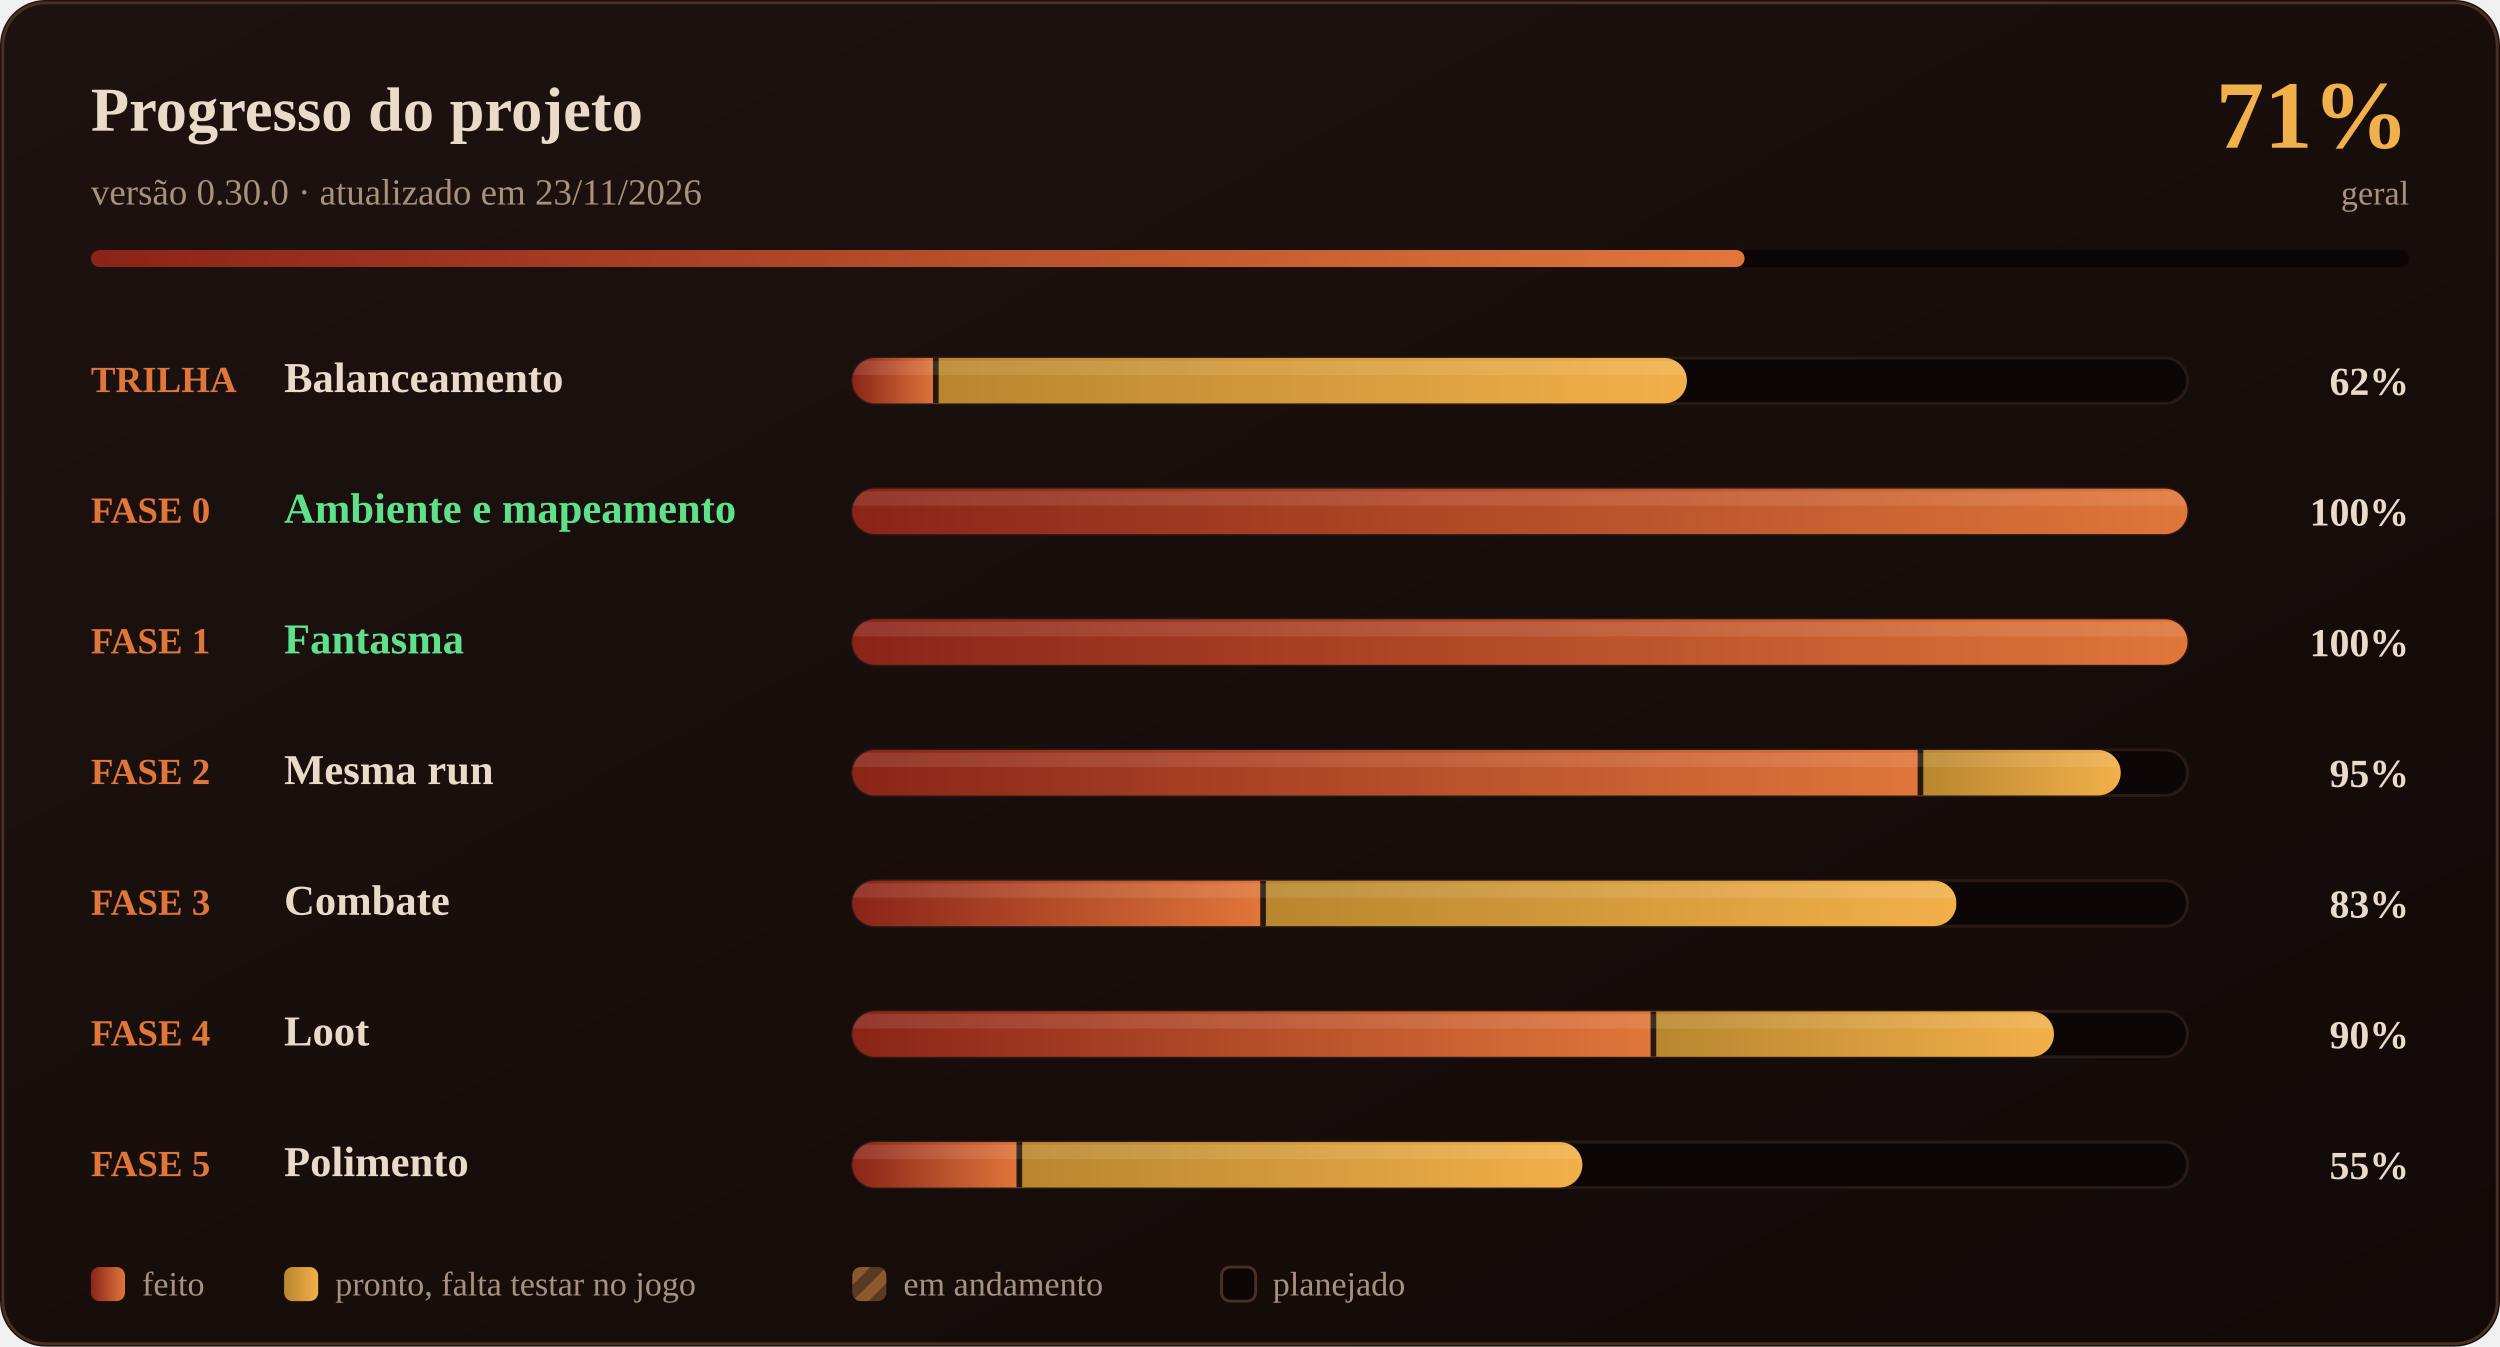
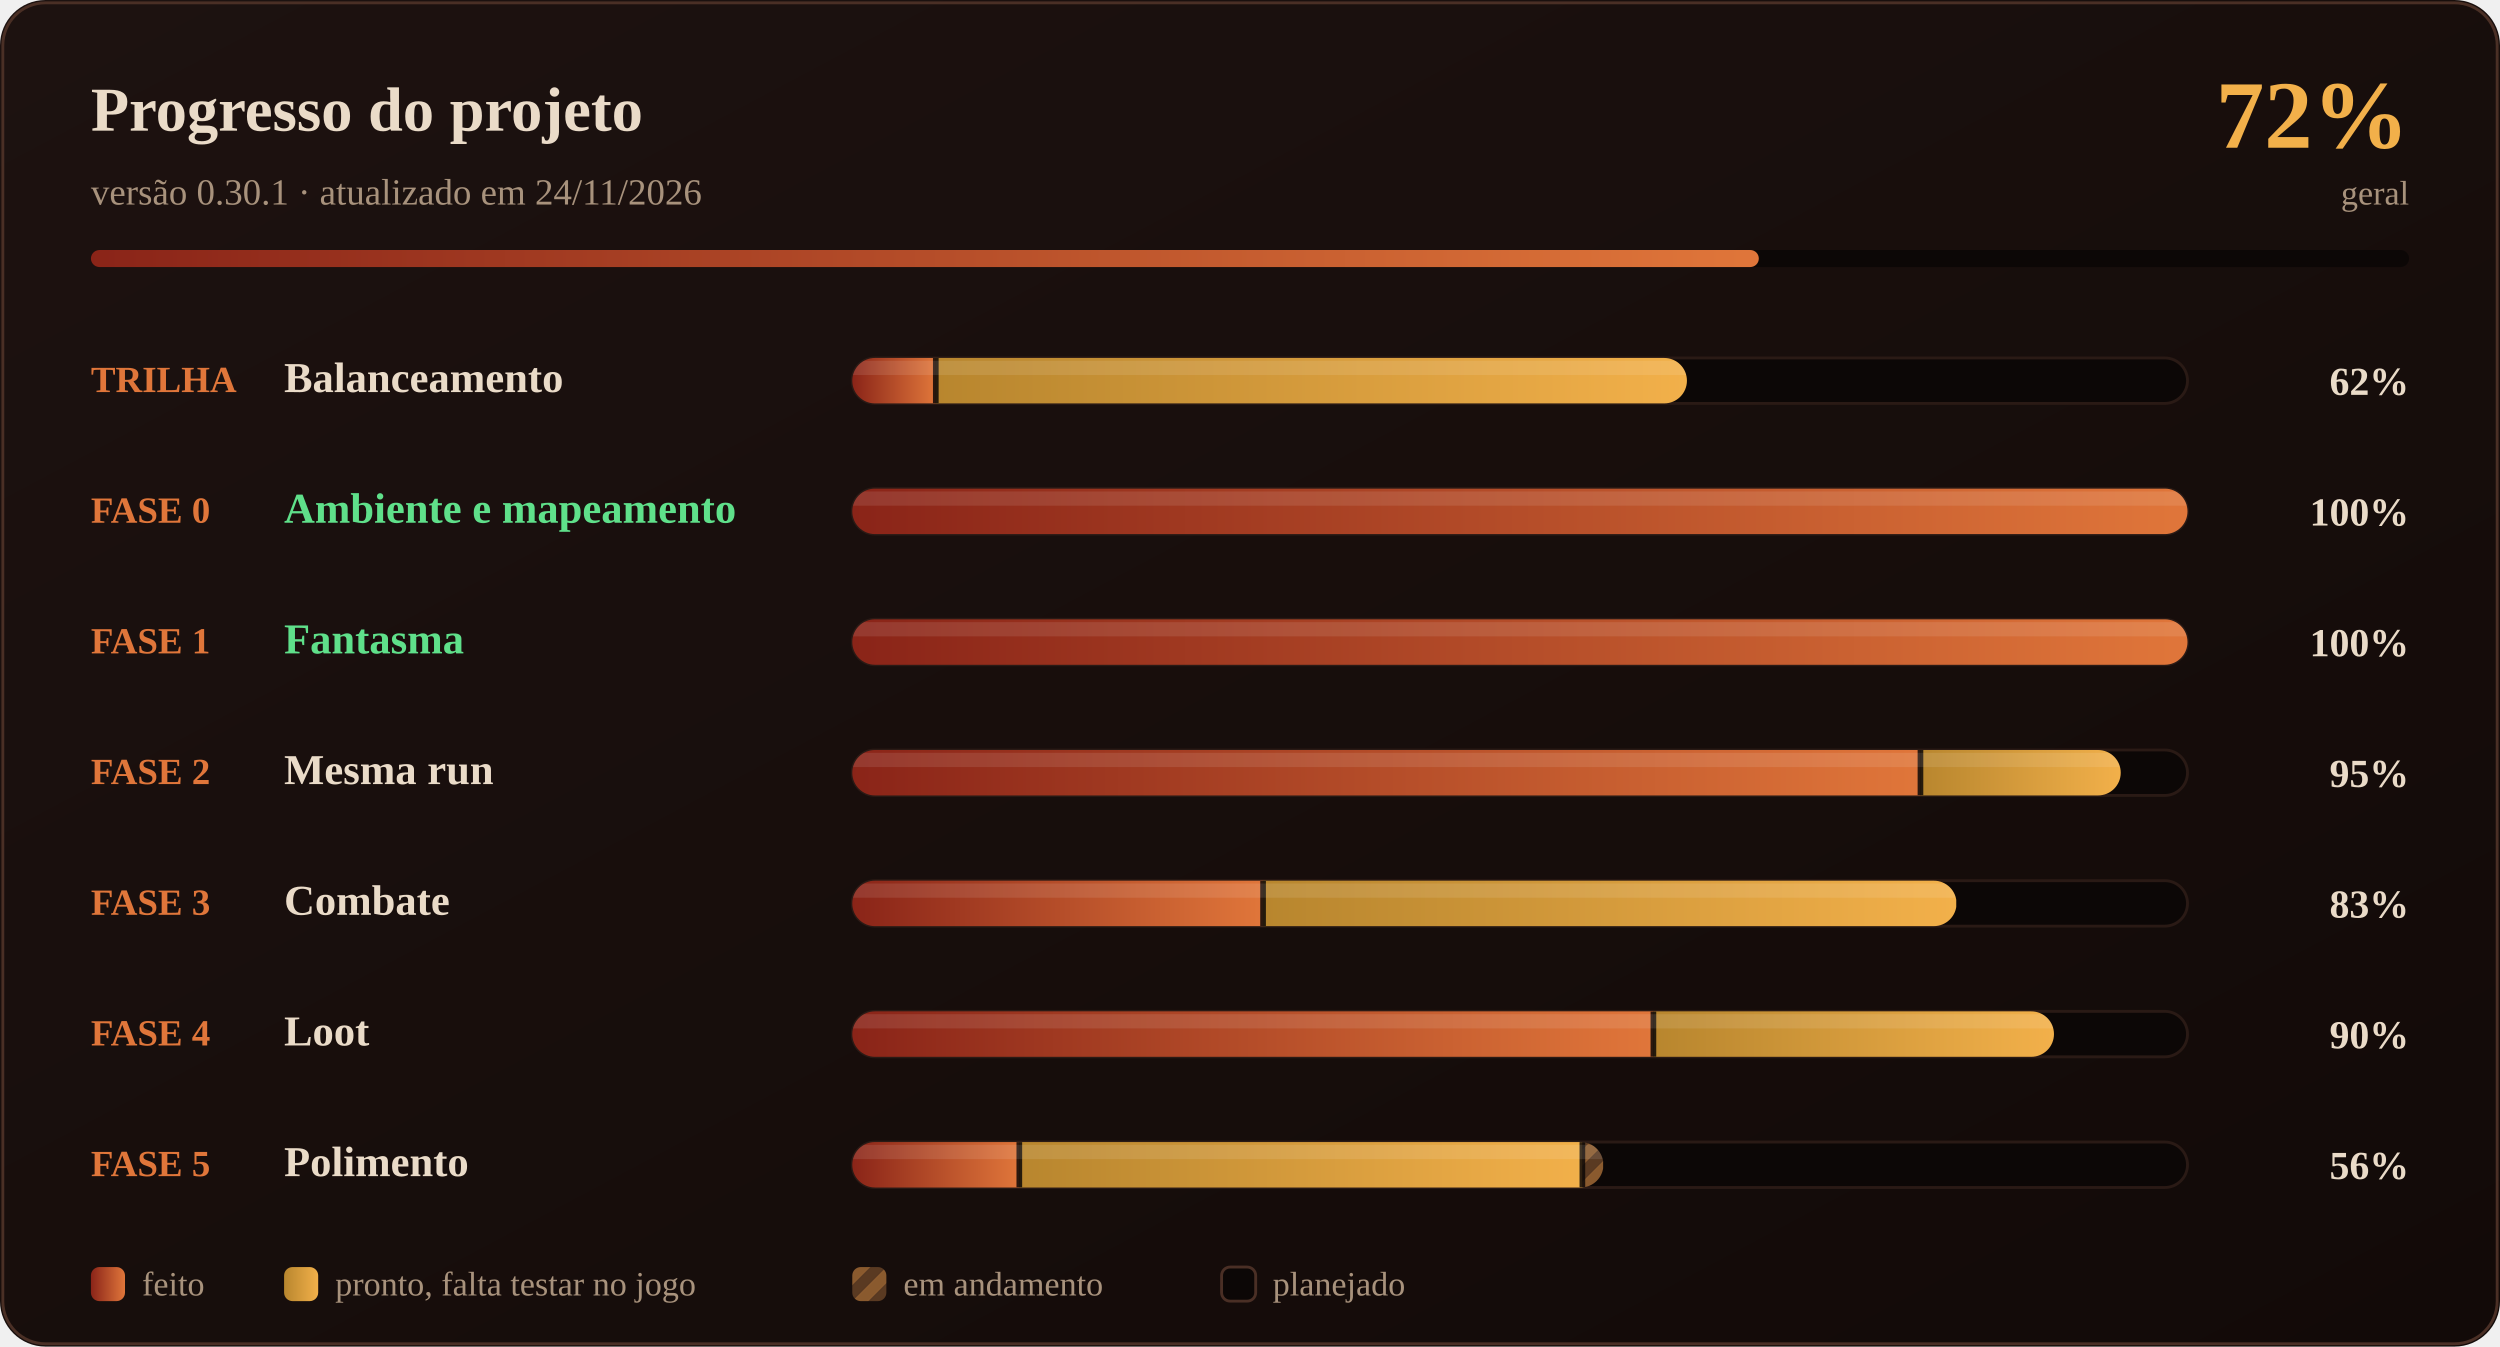
<svg xmlns="http://www.w3.org/2000/svg" width="880" height="474" viewBox="0 0 880 474" font-family="Georgia, 'Times New Roman', serif">
  <defs>
    <linearGradient id="fundo" x1="0" y1="0" x2="1" y2="1">
      <stop offset="0" stop-color="#1d1210" />
      <stop offset="1" stop-color="#120a08" />
    </linearGradient>
    <linearGradient id="fogo" x1="0" y1="0" x2="1" y2="0">
      <stop offset="0" stop-color="#8a2418" />
      <stop offset="1" stop-color="#e0763a" />
    </linearGradient>
    <linearGradient id="teste" x1="0" y1="0" x2="1" y2="0">
      <stop offset="0" stop-color="#b8862e" />
      <stop offset="1" stop-color="#f2b04a" />
    </linearGradient>
    <pattern id="andamento" width="8" height="8" patternUnits="userSpaceOnUse" patternTransform="rotate(45)">
      <rect width="8" height="8" fill="#5a3a22" />
      <rect width="4" height="8" fill="#8a5a2e" />
    </pattern>
  </defs>
  <rect width="880" height="474" rx="16" fill="url(#fundo)" />
  <rect x="1" y="1" width="878" height="472" rx="15" fill="none" stroke="#4a2f25" />
  <text x="32" y="46" fill="#eadbc8" font-size="22" font-weight="700">Progresso do projeto</text>
-   <text x="32" y="72" fill="#a8927c" font-size="13">versão 0.30.0 · atualizado em 23/11/2026</text>
-   <text x="848" y="52" fill="#f2b04a" font-size="34" font-weight="800" text-anchor="end">71%</text>
+   <text x="32" y="72" fill="#a8927c" font-size="13">versão 0.30.1 · atualizado em 24/11/2026</text>
+   <text x="848" y="52" fill="#f2b04a" font-size="34" font-weight="800" text-anchor="end">72%</text>
  <text x="848" y="72" fill="#a8927c" font-size="12" text-anchor="end">geral</text>
  <rect x="32" y="88" width="816" height="6" rx="3" fill="#0c0706" />
-   <rect x="32" y="88" width="582.1" height="6" rx="3" fill="url(#fogo)" />
+   <rect x="32" y="88" width="587.1" height="6" rx="3" fill="url(#fogo)" />
  <text x="32" y="138" fill="#e0763a" font-size="13" font-weight="700">TRILHA</text>
  <text x="100" y="138" fill="#eadbc8" font-size="15" font-weight="600">Balanceamento</text>
  <rect x="300" y="126" width="470" height="16" rx="8" fill="#0c0706" stroke="#2a1a15" />
  <clipPath id="barra0">
    <rect x="300" y="126" width="293.8" height="16" rx="8" />
  </clipPath>
  <g clip-path="url(#barra0)">
    <rect x="300.0" y="126" width="29.4" height="16" fill="url(#fogo)" />
    <rect x="329.4" y="126" width="264.4" height="16" fill="url(#teste)" />
    <rect x="328.4" y="126" width="2" height="16" fill="#0c0706" opacity="0.85" />
    <rect x="300" y="127" width="293.8" height="5" fill="#fff" opacity="0.10" />
  </g>
  <text x="848" y="139" fill="#eadbc8" font-size="14" font-weight="700" text-anchor="end">62%</text>
  <text x="32" y="184" fill="#e0763a" font-size="13" font-weight="700">FASE 0</text>
  <text x="100" y="184" fill="#5fe08a" font-size="15" font-weight="600">Ambiente e mapeamento</text>
  <rect x="300" y="172" width="470" height="16" rx="8" fill="#0c0706" stroke="#2a1a15" />
  <clipPath id="barra1">
    <rect x="300" y="172" width="470.0" height="16" rx="8" />
  </clipPath>
  <g clip-path="url(#barra1)">
    <rect x="300.0" y="172" width="470.0" height="16" fill="url(#fogo)" />
    <rect x="300" y="173" width="470.0" height="5" fill="#fff" opacity="0.10" />
  </g>
  <text x="848" y="185" fill="#eadbc8" font-size="14" font-weight="700" text-anchor="end">100%</text>
  <text x="32" y="230" fill="#e0763a" font-size="13" font-weight="700">FASE 1</text>
  <text x="100" y="230" fill="#5fe08a" font-size="15" font-weight="600">Fantasma</text>
  <rect x="300" y="218" width="470" height="16" rx="8" fill="#0c0706" stroke="#2a1a15" />
  <clipPath id="barra2">
    <rect x="300" y="218" width="470.0" height="16" rx="8" />
  </clipPath>
  <g clip-path="url(#barra2)">
    <rect x="300.0" y="218" width="470.0" height="16" fill="url(#fogo)" />
    <rect x="300" y="219" width="470.0" height="5" fill="#fff" opacity="0.10" />
  </g>
  <text x="848" y="231" fill="#eadbc8" font-size="14" font-weight="700" text-anchor="end">100%</text>
  <text x="32" y="276" fill="#e0763a" font-size="13" font-weight="700">FASE 2</text>
  <text x="100" y="276" fill="#eadbc8" font-size="15" font-weight="600">Mesma run</text>
  <rect x="300" y="264" width="470" height="16" rx="8" fill="#0c0706" stroke="#2a1a15" />
  <clipPath id="barra3">
    <rect x="300" y="264" width="446.5" height="16" rx="8" />
  </clipPath>
  <g clip-path="url(#barra3)">
    <rect x="300.0" y="264" width="376.0" height="16" fill="url(#fogo)" />
    <rect x="676.0" y="264" width="70.5" height="16" fill="url(#teste)" />
    <rect x="675.0" y="264" width="2" height="16" fill="#0c0706" opacity="0.85" />
    <rect x="300" y="265" width="446.5" height="5" fill="#fff" opacity="0.10" />
  </g>
  <text x="848" y="277" fill="#eadbc8" font-size="14" font-weight="700" text-anchor="end">95%</text>
  <text x="32" y="322" fill="#e0763a" font-size="13" font-weight="700">FASE 3</text>
  <text x="100" y="322" fill="#eadbc8" font-size="15" font-weight="600">Combate</text>
  <rect x="300" y="310" width="470" height="16" rx="8" fill="#0c0706" stroke="#2a1a15" />
  <clipPath id="barra4">
    <rect x="300" y="310" width="388.7" height="16" rx="8" />
  </clipPath>
  <g clip-path="url(#barra4)">
    <rect x="300.0" y="310" width="144.6" height="16" fill="url(#fogo)" />
    <rect x="444.6" y="310" width="244.0" height="16" fill="url(#teste)" />
    <rect x="443.6" y="310" width="2" height="16" fill="#0c0706" opacity="0.85" />
    <rect x="300" y="311" width="388.7" height="5" fill="#fff" opacity="0.10" />
  </g>
  <text x="848" y="323" fill="#eadbc8" font-size="14" font-weight="700" text-anchor="end">83%</text>
  <text x="32" y="368" fill="#e0763a" font-size="13" font-weight="700">FASE 4</text>
  <text x="100" y="368" fill="#eadbc8" font-size="15" font-weight="600">Loot</text>
  <rect x="300" y="356" width="470" height="16" rx="8" fill="#0c0706" stroke="#2a1a15" />
  <clipPath id="barra5">
    <rect x="300" y="356" width="423.0" height="16" rx="8" />
  </clipPath>
  <g clip-path="url(#barra5)">
    <rect x="300.0" y="356" width="282.0" height="16" fill="url(#fogo)" />
    <rect x="582.0" y="356" width="141.0" height="16" fill="url(#teste)" />
    <rect x="581.0" y="356" width="2" height="16" fill="#0c0706" opacity="0.85" />
    <rect x="300" y="357" width="423.0" height="5" fill="#fff" opacity="0.10" />
  </g>
  <text x="848" y="369" fill="#eadbc8" font-size="14" font-weight="700" text-anchor="end">90%</text>
  <text x="32" y="414" fill="#e0763a" font-size="13" font-weight="700">FASE 5</text>
  <text x="100" y="414" fill="#eadbc8" font-size="15" font-weight="600">Polimento</text>
  <rect x="300" y="402" width="470" height="16" rx="8" fill="#0c0706" stroke="#2a1a15" />
  <clipPath id="barra6">
-     <rect x="300" y="402" width="257.0" height="16" rx="8" />
+     <rect x="300" y="402" width="264.4" height="16" rx="8" />
  </clipPath>
  <g clip-path="url(#barra6)">
    <rect x="300.0" y="402" width="58.8" height="16" fill="url(#fogo)" />
    <rect x="358.8" y="402" width="198.3" height="16" fill="url(#teste)" />
    <rect x="357.8" y="402" width="2" height="16" fill="#0c0706" opacity="0.85" />
-     <rect x="300" y="403" width="257.0" height="5" fill="#fff" opacity="0.10" />
+     <rect x="557.0" y="402" width="7.3" height="16" fill="url(#andamento)" />
+     <rect x="556.0" y="402" width="2" height="16" fill="#0c0706" opacity="0.85" />
+     <rect x="300" y="403" width="264.4" height="5" fill="#fff" opacity="0.10" />
  </g>
-   <text x="848" y="415" fill="#eadbc8" font-size="14" font-weight="700" text-anchor="end">55%</text>
+   <text x="848" y="415" fill="#eadbc8" font-size="14" font-weight="700" text-anchor="end">56%</text>
  <rect x="32" y="446" width="12" height="12" rx="3" fill="url(#fogo)" />
  <text x="50" y="456" fill="#a8927c" font-size="12">feito</text>
  <rect x="100" y="446" width="12" height="12" rx="3" fill="url(#teste)" />
  <text x="118" y="456" fill="#a8927c" font-size="12">pronto, falta testar no jogo</text>
  <rect x="300" y="446" width="12" height="12" rx="3" fill="url(#andamento)" />
  <text x="318" y="456" fill="#a8927c" font-size="12">em andamento</text>
  <rect x="430" y="446" width="12" height="12" rx="3" fill="#0c0706" stroke="#4a2f25" />
  <text x="448" y="456" fill="#a8927c" font-size="12">planejado</text>
</svg>
